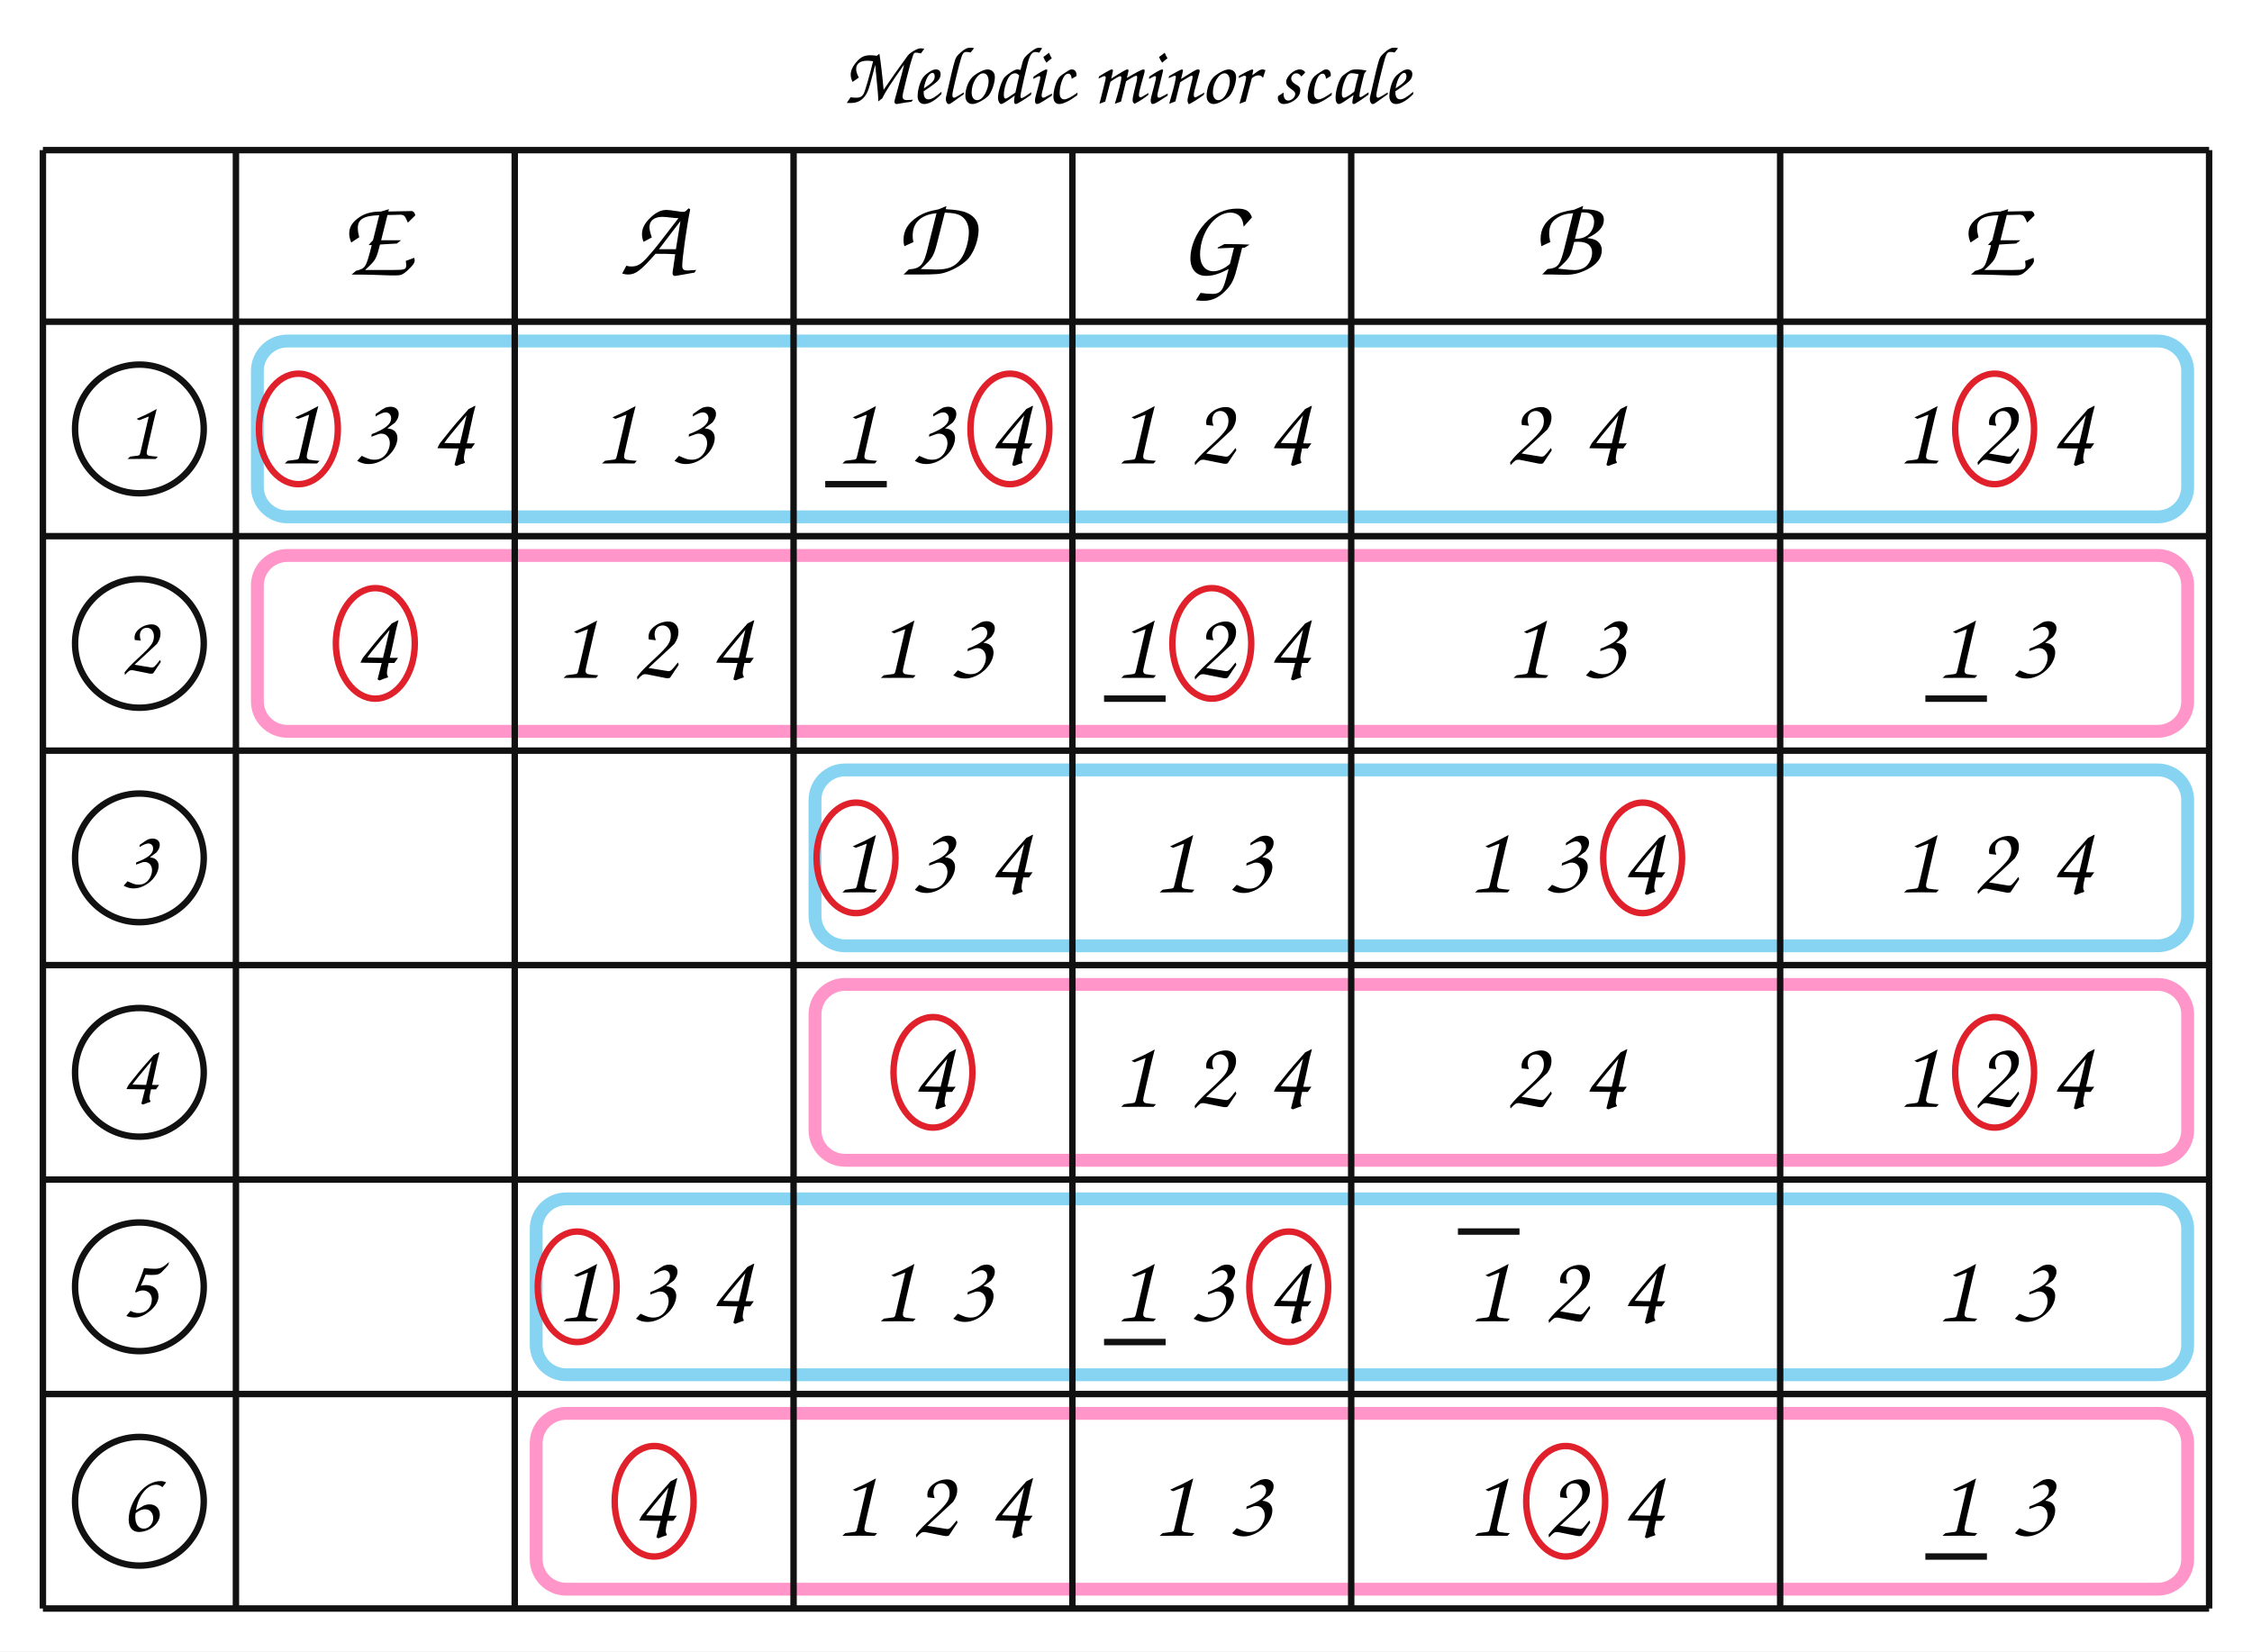
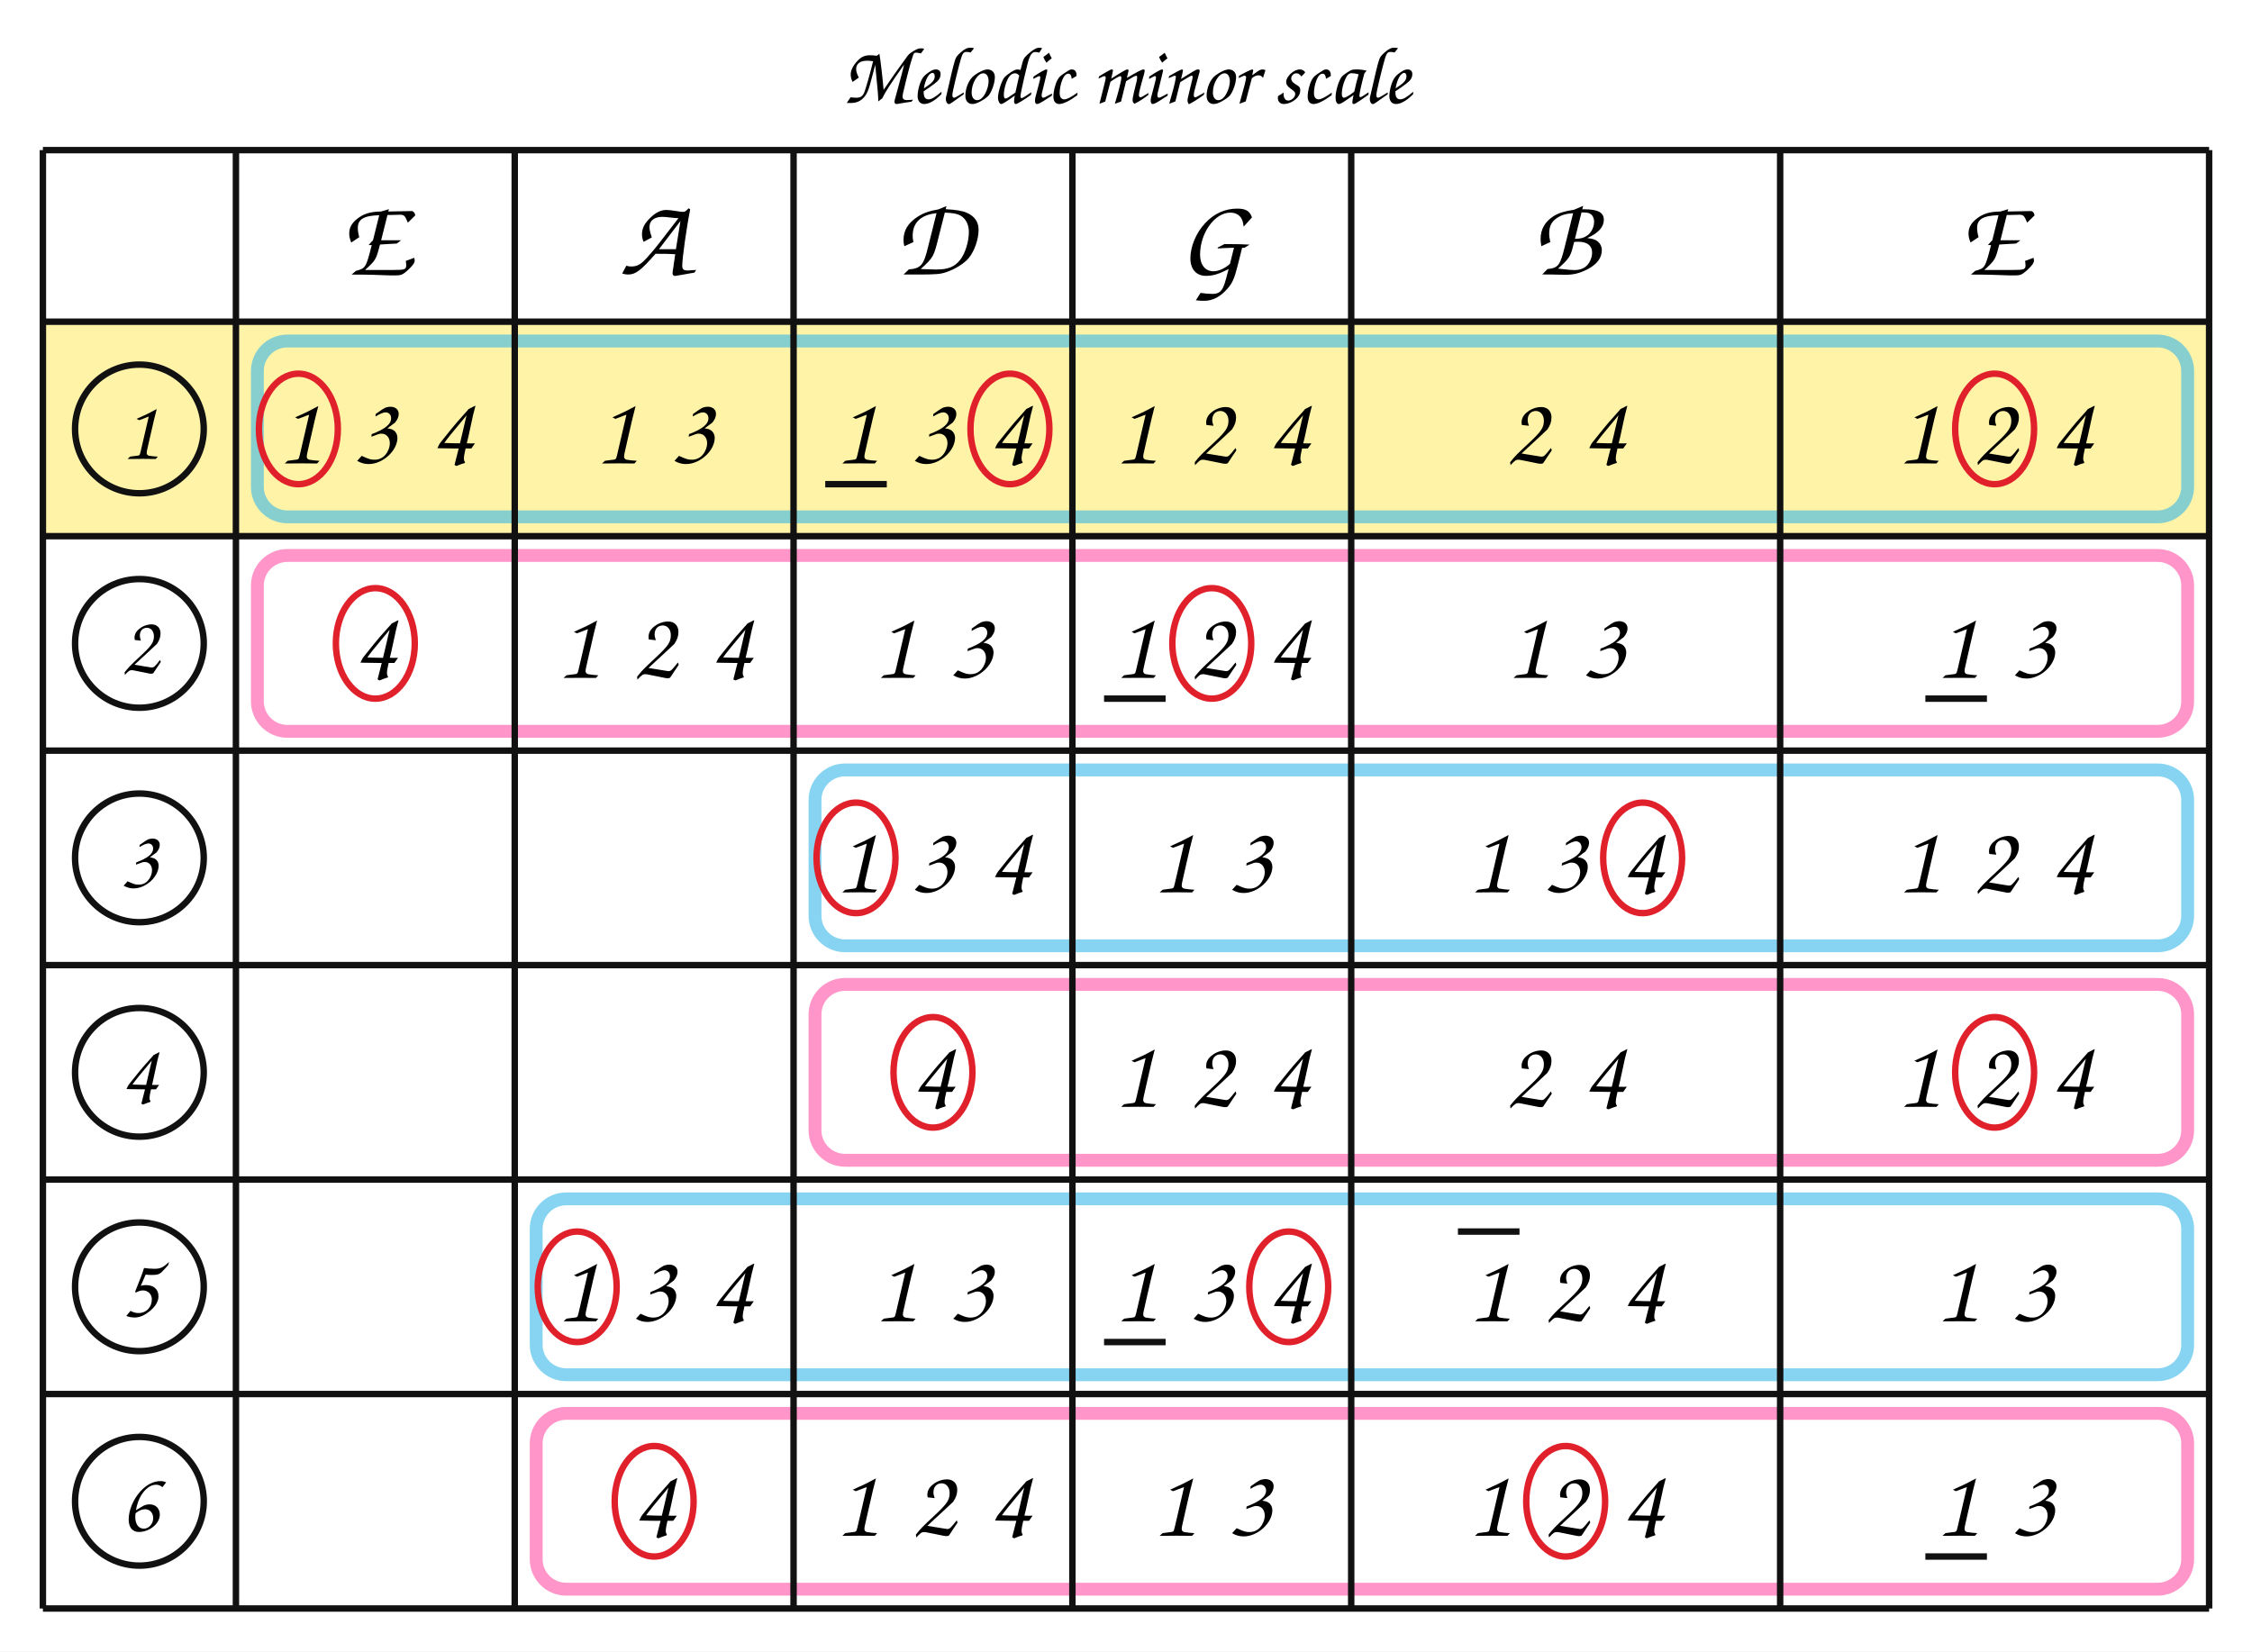
<svg xmlns="http://www.w3.org/2000/svg" viewBox="0 0 1050 770">
  <rect width="100%" height="100%" fill="#fff" />
  <text x="525" y="48" font-size="38" font-family="Segoe Print, Comic Sans MS, cursive" text-anchor="middle">Melodic minor scale</text>
  <text x="175" y="128" font-size="52" font-family="Segoe Print, Comic Sans MS, cursive" text-anchor="middle">E</text>
  <text x="305" y="128" font-size="52" font-family="Segoe Print, Comic Sans MS, cursive" text-anchor="middle">A</text>
  <text x="435" y="128" font-size="52" font-family="Segoe Print, Comic Sans MS, cursive" text-anchor="middle">D</text>
  <text x="565" y="128" font-size="52" font-family="Segoe Print, Comic Sans MS, cursive" text-anchor="middle">G</text>
  <text x="730" y="128" font-size="52" font-family="Segoe Print, Comic Sans MS, cursive" text-anchor="middle">B</text>
  <text x="930" y="128" font-size="52" font-family="Segoe Print, Comic Sans MS, cursive" text-anchor="middle">E</text>
+   <rect x="20" y="150" width="1010" height="100" fill="#fff3a8" />
  <rect x="120" y="159" width="900" height="82" rx="14" fill="none" stroke="#35b8e8" stroke-width="6" opacity=".6" />
  <circle cx="65" cy="200" r="30" fill="none" stroke="#111" stroke-width="3" />
  <text x="65" y="214" font-size="40" font-family="Segoe Print, Comic Sans MS, cursive" text-anchor="middle">1</text>
  <text x="139.12" y="216.1" font-size="46" font-family="Segoe Print, Comic Sans MS, cursive" text-anchor="middle">1</text>
  <ellipse cx="139.12" cy="200" rx="18.4" ry="25.76" fill="none" stroke="#e0202a" stroke-width="3" />
  <text x="175" y="216.1" font-size="46" font-family="Segoe Print, Comic Sans MS, cursive" text-anchor="middle">3</text>
  <text x="210.88" y="216.1" font-size="46" font-family="Segoe Print, Comic Sans MS, cursive" text-anchor="middle">4</text>
  <text x="287.06" y="216.1" font-size="46" font-family="Segoe Print, Comic Sans MS, cursive" text-anchor="middle">1</text>
  <text x="322.94" y="216.1" font-size="46" font-family="Segoe Print, Comic Sans MS, cursive" text-anchor="middle">3</text>
  <text x="399.12" y="216.1" font-size="46" font-family="Segoe Print, Comic Sans MS, cursive" text-anchor="middle">1</text>
  <line x1="384.768" x2="413.472" y1="225.76" y2="225.76" stroke="#111" stroke-width="3" />
  <text x="435" y="216.1" font-size="46" font-family="Segoe Print, Comic Sans MS, cursive" text-anchor="middle">3</text>
  <text x="470.88" y="216.1" font-size="46" font-family="Segoe Print, Comic Sans MS, cursive" text-anchor="middle">4</text>
  <ellipse cx="470.88" cy="200" rx="18.4" ry="25.76" fill="none" stroke="#e0202a" stroke-width="3" />
  <text x="529.12" y="216.1" font-size="46" font-family="Segoe Print, Comic Sans MS, cursive" text-anchor="middle">1</text>
  <text x="565" y="216.1" font-size="46" font-family="Segoe Print, Comic Sans MS, cursive" text-anchor="middle">2</text>
  <text x="600.88" y="216.1" font-size="46" font-family="Segoe Print, Comic Sans MS, cursive" text-anchor="middle">4</text>
  <text x="712.06" y="216.1" font-size="46" font-family="Segoe Print, Comic Sans MS, cursive" text-anchor="middle">2</text>
  <text x="747.94" y="216.1" font-size="46" font-family="Segoe Print, Comic Sans MS, cursive" text-anchor="middle">4</text>
  <text x="894.12" y="216.1" font-size="46" font-family="Segoe Print, Comic Sans MS, cursive" text-anchor="middle">1</text>
  <text x="930" y="216.1" font-size="46" font-family="Segoe Print, Comic Sans MS, cursive" text-anchor="middle">2</text>
  <ellipse cx="930" cy="200" rx="18.4" ry="25.76" fill="none" stroke="#e0202a" stroke-width="3" />
  <text x="965.88" y="216.1" font-size="46" font-family="Segoe Print, Comic Sans MS, cursive" text-anchor="middle">4</text>
  <rect x="120" y="259" width="900" height="82" rx="14" fill="none" stroke="#ff4fa3" stroke-width="6" opacity=".6" />
  <circle cx="65" cy="300" r="30" fill="none" stroke="#111" stroke-width="3" />
  <text x="65" y="314" font-size="40" font-family="Segoe Print, Comic Sans MS, cursive" text-anchor="middle">2</text>
  <text x="175" y="316.1" font-size="46" font-family="Segoe Print, Comic Sans MS, cursive" text-anchor="middle">4</text>
  <ellipse cx="175" cy="300" rx="18.4" ry="25.76" fill="none" stroke="#e0202a" stroke-width="3" />
  <text x="269.12" y="316.1" font-size="46" font-family="Segoe Print, Comic Sans MS, cursive" text-anchor="middle">1</text>
  <text x="305" y="316.1" font-size="46" font-family="Segoe Print, Comic Sans MS, cursive" text-anchor="middle">2</text>
  <text x="340.88" y="316.1" font-size="46" font-family="Segoe Print, Comic Sans MS, cursive" text-anchor="middle">4</text>
  <text x="417.06" y="316.1" font-size="46" font-family="Segoe Print, Comic Sans MS, cursive" text-anchor="middle">1</text>
  <text x="452.94" y="316.1" font-size="46" font-family="Segoe Print, Comic Sans MS, cursive" text-anchor="middle">3</text>
  <text x="529.12" y="316.1" font-size="46" font-family="Segoe Print, Comic Sans MS, cursive" text-anchor="middle">1</text>
  <line x1="514.768" x2="543.472" y1="325.76" y2="325.76" stroke="#111" stroke-width="3" />
  <text x="565" y="316.1" font-size="46" font-family="Segoe Print, Comic Sans MS, cursive" text-anchor="middle">2</text>
  <ellipse cx="565" cy="300" rx="18.4" ry="25.76" fill="none" stroke="#e0202a" stroke-width="3" />
  <text x="600.88" y="316.1" font-size="46" font-family="Segoe Print, Comic Sans MS, cursive" text-anchor="middle">4</text>
  <text x="712.06" y="316.1" font-size="46" font-family="Segoe Print, Comic Sans MS, cursive" text-anchor="middle">1</text>
  <text x="747.94" y="316.1" font-size="46" font-family="Segoe Print, Comic Sans MS, cursive" text-anchor="middle">3</text>
  <text x="912.06" y="316.1" font-size="46" font-family="Segoe Print, Comic Sans MS, cursive" text-anchor="middle">1</text>
  <line x1="897.708" x2="926.412" y1="325.76" y2="325.76" stroke="#111" stroke-width="3" />
  <text x="947.94" y="316.1" font-size="46" font-family="Segoe Print, Comic Sans MS, cursive" text-anchor="middle">3</text>
  <rect x="380" y="359" width="640" height="82" rx="14" fill="none" stroke="#35b8e8" stroke-width="6" opacity=".6" />
  <circle cx="65" cy="400" r="30" fill="none" stroke="#111" stroke-width="3" />
  <text x="65" y="414" font-size="40" font-family="Segoe Print, Comic Sans MS, cursive" text-anchor="middle">3</text>
  <text x="399.12" y="416.1" font-size="46" font-family="Segoe Print, Comic Sans MS, cursive" text-anchor="middle">1</text>
  <ellipse cx="399.12" cy="400" rx="18.4" ry="25.76" fill="none" stroke="#e0202a" stroke-width="3" />
  <text x="435" y="416.1" font-size="46" font-family="Segoe Print, Comic Sans MS, cursive" text-anchor="middle">3</text>
  <text x="470.88" y="416.1" font-size="46" font-family="Segoe Print, Comic Sans MS, cursive" text-anchor="middle">4</text>
  <text x="547.06" y="416.1" font-size="46" font-family="Segoe Print, Comic Sans MS, cursive" text-anchor="middle">1</text>
  <text x="582.94" y="416.1" font-size="46" font-family="Segoe Print, Comic Sans MS, cursive" text-anchor="middle">3</text>
  <text x="694.12" y="416.1" font-size="46" font-family="Segoe Print, Comic Sans MS, cursive" text-anchor="middle">1</text>
  <text x="730" y="416.1" font-size="46" font-family="Segoe Print, Comic Sans MS, cursive" text-anchor="middle">3</text>
  <text x="765.88" y="416.1" font-size="46" font-family="Segoe Print, Comic Sans MS, cursive" text-anchor="middle">4</text>
  <ellipse cx="765.88" cy="400" rx="18.4" ry="25.76" fill="none" stroke="#e0202a" stroke-width="3" />
  <text x="894.12" y="416.1" font-size="46" font-family="Segoe Print, Comic Sans MS, cursive" text-anchor="middle">1</text>
  <text x="930" y="416.1" font-size="46" font-family="Segoe Print, Comic Sans MS, cursive" text-anchor="middle">2</text>
  <text x="965.88" y="416.1" font-size="46" font-family="Segoe Print, Comic Sans MS, cursive" text-anchor="middle">4</text>
  <rect x="380" y="459" width="640" height="82" rx="14" fill="none" stroke="#ff4fa3" stroke-width="6" opacity=".6" />
  <circle cx="65" cy="500" r="30" fill="none" stroke="#111" stroke-width="3" />
  <text x="65" y="514" font-size="40" font-family="Segoe Print, Comic Sans MS, cursive" text-anchor="middle">4</text>
  <text x="435" y="516.1" font-size="46" font-family="Segoe Print, Comic Sans MS, cursive" text-anchor="middle">4</text>
  <ellipse cx="435" cy="500" rx="18.4" ry="25.76" fill="none" stroke="#e0202a" stroke-width="3" />
  <text x="529.12" y="516.1" font-size="46" font-family="Segoe Print, Comic Sans MS, cursive" text-anchor="middle">1</text>
  <text x="565" y="516.1" font-size="46" font-family="Segoe Print, Comic Sans MS, cursive" text-anchor="middle">2</text>
  <text x="600.88" y="516.1" font-size="46" font-family="Segoe Print, Comic Sans MS, cursive" text-anchor="middle">4</text>
  <text x="712.06" y="516.1" font-size="46" font-family="Segoe Print, Comic Sans MS, cursive" text-anchor="middle">2</text>
  <text x="747.94" y="516.1" font-size="46" font-family="Segoe Print, Comic Sans MS, cursive" text-anchor="middle">4</text>
  <text x="894.12" y="516.1" font-size="46" font-family="Segoe Print, Comic Sans MS, cursive" text-anchor="middle">1</text>
  <text x="930" y="516.1" font-size="46" font-family="Segoe Print, Comic Sans MS, cursive" text-anchor="middle">2</text>
  <ellipse cx="930" cy="500" rx="18.4" ry="25.76" fill="none" stroke="#e0202a" stroke-width="3" />
  <text x="965.88" y="516.1" font-size="46" font-family="Segoe Print, Comic Sans MS, cursive" text-anchor="middle">4</text>
  <rect x="250" y="559" width="770" height="82" rx="14" fill="none" stroke="#35b8e8" stroke-width="6" opacity=".6" />
  <circle cx="65" cy="600" r="30" fill="none" stroke="#111" stroke-width="3" />
  <text x="65" y="614" font-size="40" font-family="Segoe Print, Comic Sans MS, cursive" text-anchor="middle">5</text>
  <text x="269.12" y="616.1" font-size="46" font-family="Segoe Print, Comic Sans MS, cursive" text-anchor="middle">1</text>
  <ellipse cx="269.12" cy="600" rx="18.4" ry="25.76" fill="none" stroke="#e0202a" stroke-width="3" />
  <text x="305" y="616.1" font-size="46" font-family="Segoe Print, Comic Sans MS, cursive" text-anchor="middle">3</text>
  <text x="340.88" y="616.1" font-size="46" font-family="Segoe Print, Comic Sans MS, cursive" text-anchor="middle">4</text>
  <text x="417.06" y="616.1" font-size="46" font-family="Segoe Print, Comic Sans MS, cursive" text-anchor="middle">1</text>
  <text x="452.94" y="616.1" font-size="46" font-family="Segoe Print, Comic Sans MS, cursive" text-anchor="middle">3</text>
  <text x="529.12" y="616.1" font-size="46" font-family="Segoe Print, Comic Sans MS, cursive" text-anchor="middle">1</text>
  <line x1="514.768" x2="543.472" y1="625.76" y2="625.76" stroke="#111" stroke-width="3" />
  <text x="565" y="616.1" font-size="46" font-family="Segoe Print, Comic Sans MS, cursive" text-anchor="middle">3</text>
  <text x="600.88" y="616.1" font-size="46" font-family="Segoe Print, Comic Sans MS, cursive" text-anchor="middle">4</text>
  <ellipse cx="600.88" cy="600" rx="18.4" ry="25.76" fill="none" stroke="#e0202a" stroke-width="3" />
  <text x="694.12" y="616.1" font-size="46" font-family="Segoe Print, Comic Sans MS, cursive" text-anchor="middle">1</text>
  <line x1="679.768" x2="708.472" y1="574.24" y2="574.24" stroke="#111" stroke-width="3" />
  <text x="730" y="616.1" font-size="46" font-family="Segoe Print, Comic Sans MS, cursive" text-anchor="middle">2</text>
  <text x="765.88" y="616.1" font-size="46" font-family="Segoe Print, Comic Sans MS, cursive" text-anchor="middle">4</text>
  <text x="912.06" y="616.1" font-size="46" font-family="Segoe Print, Comic Sans MS, cursive" text-anchor="middle">1</text>
  <text x="947.94" y="616.1" font-size="46" font-family="Segoe Print, Comic Sans MS, cursive" text-anchor="middle">3</text>
  <rect x="250" y="659" width="770" height="82" rx="14" fill="none" stroke="#ff4fa3" stroke-width="6" opacity=".6" />
  <circle cx="65" cy="700" r="30" fill="none" stroke="#111" stroke-width="3" />
  <text x="65" y="714" font-size="40" font-family="Segoe Print, Comic Sans MS, cursive" text-anchor="middle">6</text>
  <text x="305" y="716.1" font-size="46" font-family="Segoe Print, Comic Sans MS, cursive" text-anchor="middle">4</text>
  <ellipse cx="305" cy="700" rx="18.4" ry="25.76" fill="none" stroke="#e0202a" stroke-width="3" />
  <text x="399.12" y="716.1" font-size="46" font-family="Segoe Print, Comic Sans MS, cursive" text-anchor="middle">1</text>
  <text x="435" y="716.1" font-size="46" font-family="Segoe Print, Comic Sans MS, cursive" text-anchor="middle">2</text>
  <text x="470.88" y="716.1" font-size="46" font-family="Segoe Print, Comic Sans MS, cursive" text-anchor="middle">4</text>
  <text x="547.06" y="716.1" font-size="46" font-family="Segoe Print, Comic Sans MS, cursive" text-anchor="middle">1</text>
  <text x="582.94" y="716.1" font-size="46" font-family="Segoe Print, Comic Sans MS, cursive" text-anchor="middle">3</text>
  <text x="694.12" y="716.1" font-size="46" font-family="Segoe Print, Comic Sans MS, cursive" text-anchor="middle">1</text>
  <text x="730" y="716.1" font-size="46" font-family="Segoe Print, Comic Sans MS, cursive" text-anchor="middle">2</text>
  <ellipse cx="730" cy="700" rx="18.4" ry="25.76" fill="none" stroke="#e0202a" stroke-width="3" />
  <text x="765.88" y="716.1" font-size="46" font-family="Segoe Print, Comic Sans MS, cursive" text-anchor="middle">4</text>
  <text x="912.06" y="716.1" font-size="46" font-family="Segoe Print, Comic Sans MS, cursive" text-anchor="middle">1</text>
  <line x1="897.708" x2="926.412" y1="725.76" y2="725.76" stroke="#111" stroke-width="3" />
  <text x="947.94" y="716.1" font-size="46" font-family="Segoe Print, Comic Sans MS, cursive" text-anchor="middle">3</text>
  <line x1="20" x2="1030" y1="70" y2="70" stroke="#111" stroke-width="3" />
  <line x1="20" x2="1030" y1="150" y2="150" stroke="#111" stroke-width="3" />
  <line x1="20" x2="1030" y1="250" y2="250" stroke="#111" stroke-width="3" />
  <line x1="20" x2="1030" y1="350" y2="350" stroke="#111" stroke-width="3" />
  <line x1="20" x2="1030" y1="450" y2="450" stroke="#111" stroke-width="3" />
  <line x1="20" x2="1030" y1="550" y2="550" stroke="#111" stroke-width="3" />
  <line x1="20" x2="1030" y1="650" y2="650" stroke="#111" stroke-width="3" />
  <line x1="20" x2="1030" y1="750" y2="750" stroke="#111" stroke-width="3" />
  <line x1="20" x2="20" y1="70" y2="750" stroke="#111" stroke-width="3" />
  <line x1="110" x2="110" y1="70" y2="750" stroke="#111" stroke-width="3" />
  <line x1="240" x2="240" y1="70" y2="750" stroke="#111" stroke-width="3" />
  <line x1="370" x2="370" y1="70" y2="750" stroke="#111" stroke-width="3" />
  <line x1="500" x2="500" y1="70" y2="750" stroke="#111" stroke-width="3" />
  <line x1="630" x2="630" y1="70" y2="750" stroke="#111" stroke-width="3" />
  <line x1="830" x2="830" y1="70" y2="750" stroke="#111" stroke-width="3" />
  <line x1="1030" x2="1030" y1="70" y2="750" stroke="#111" stroke-width="3" />
</svg>
